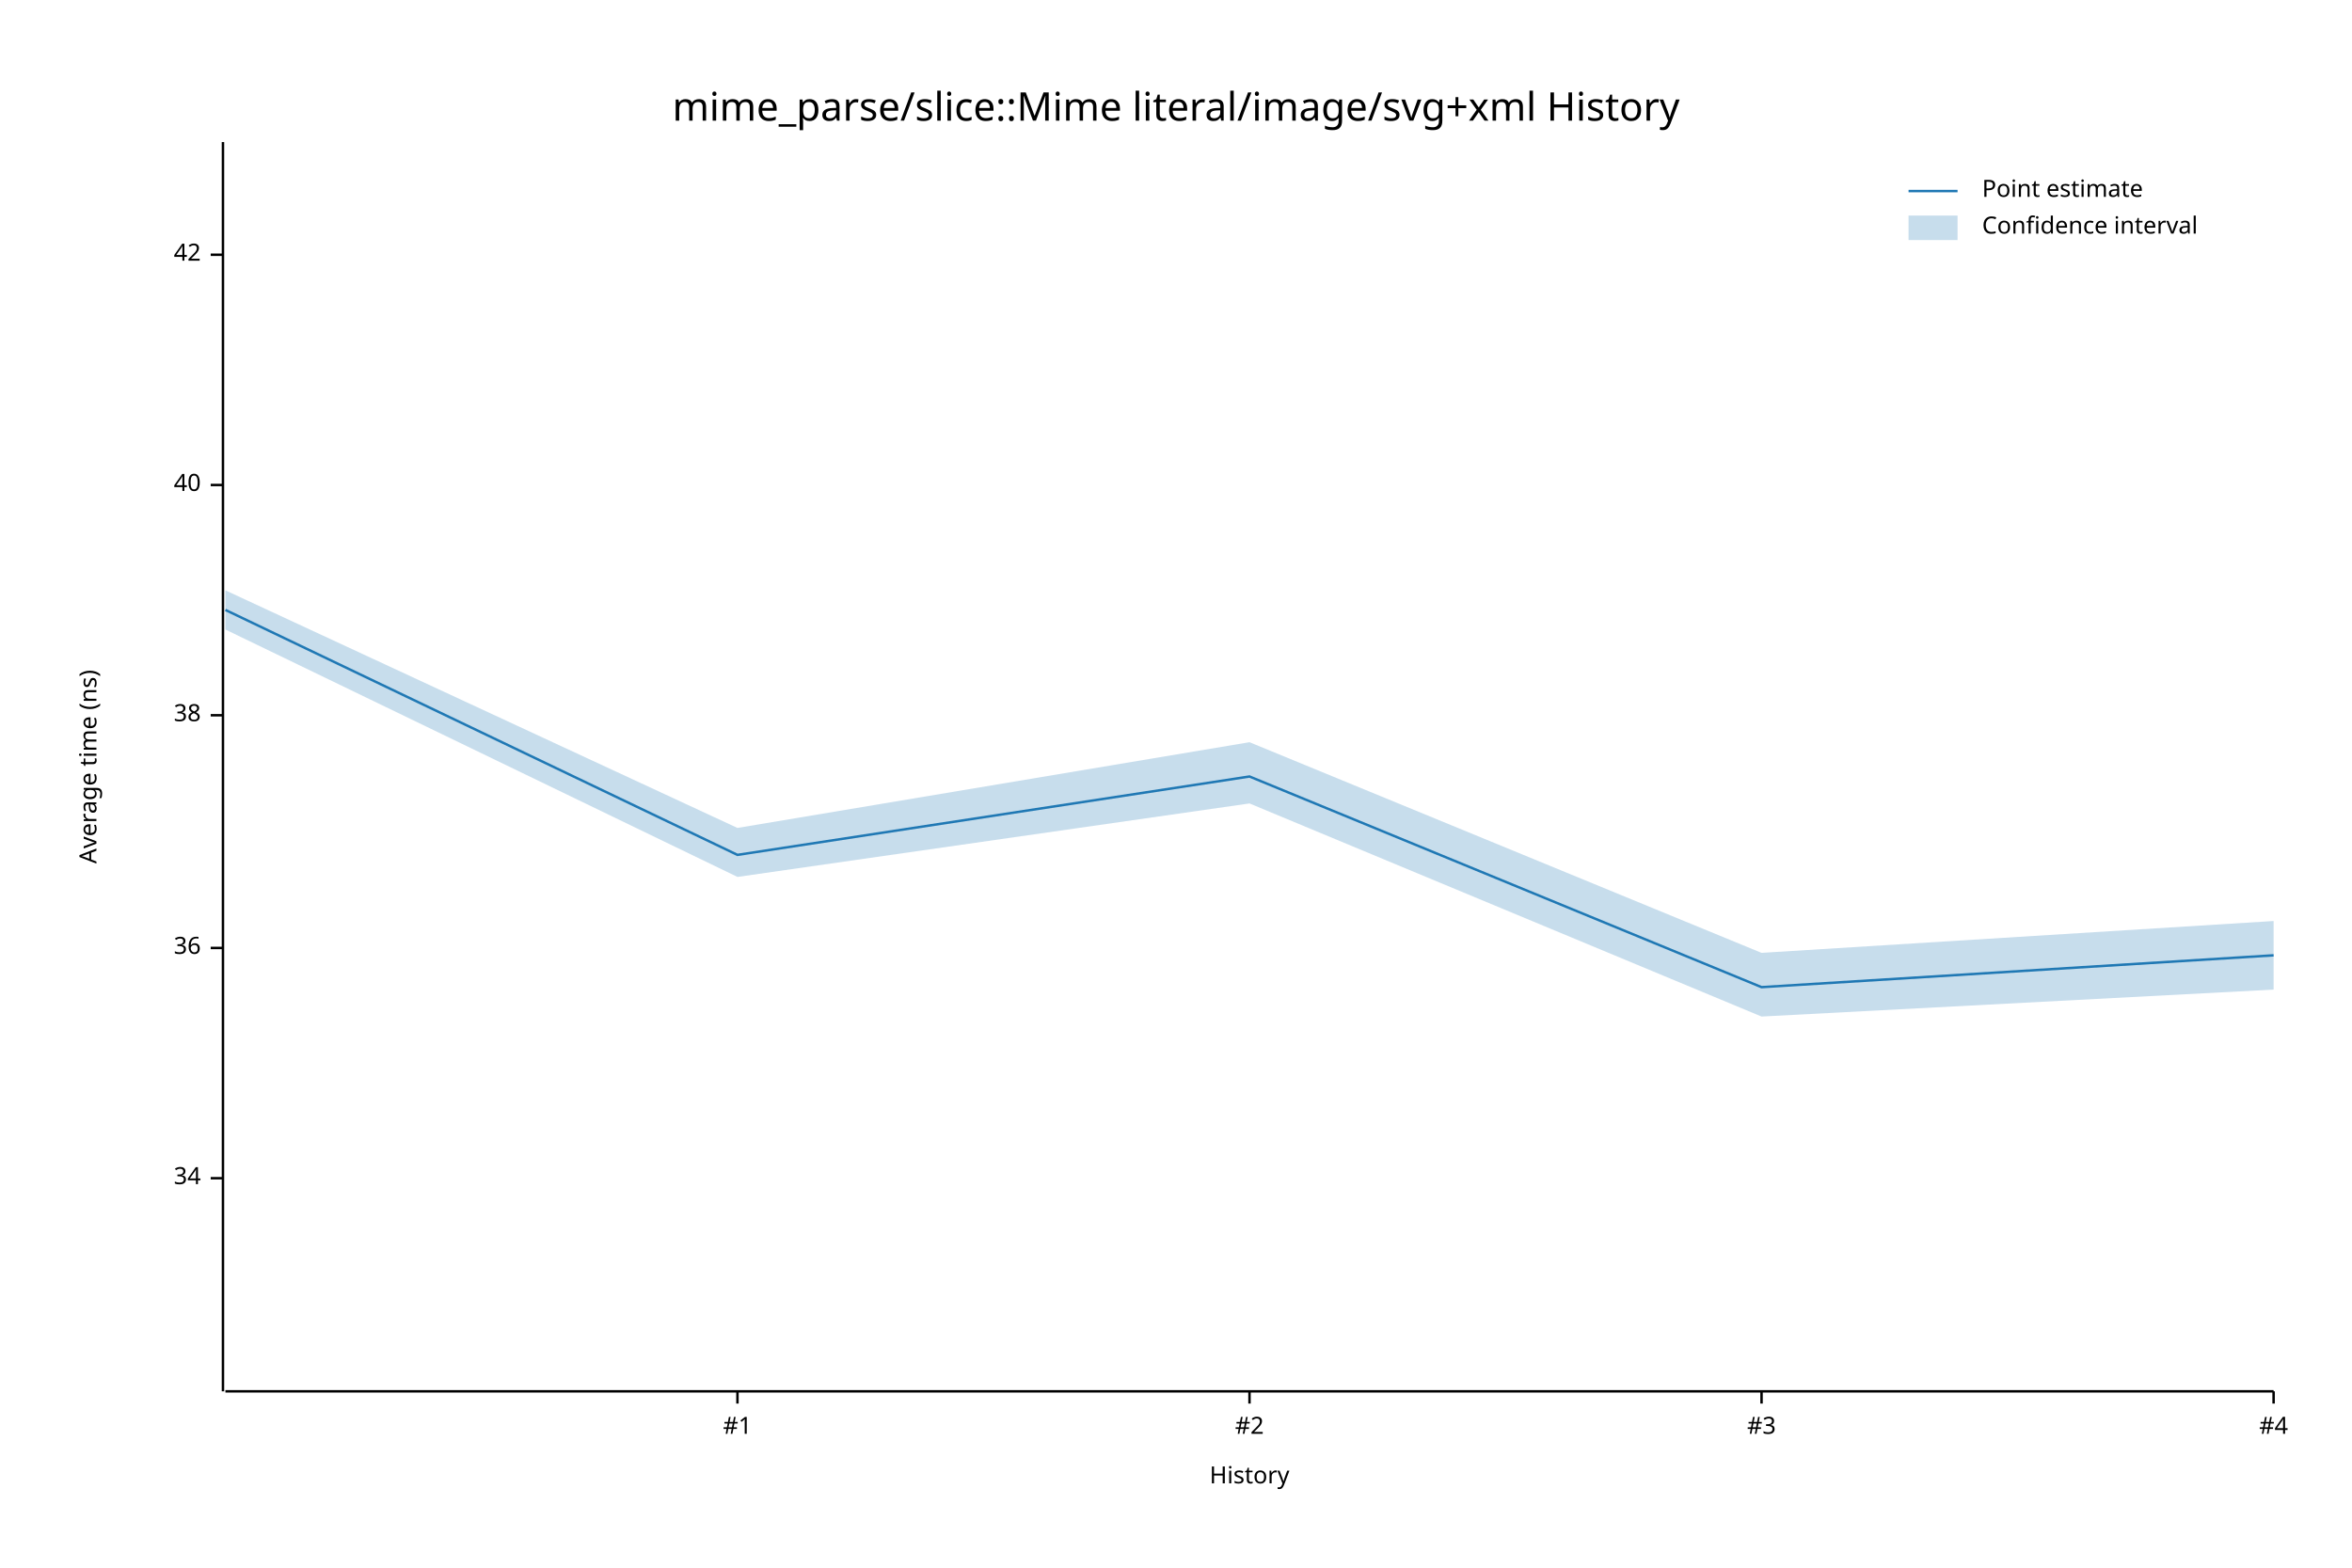
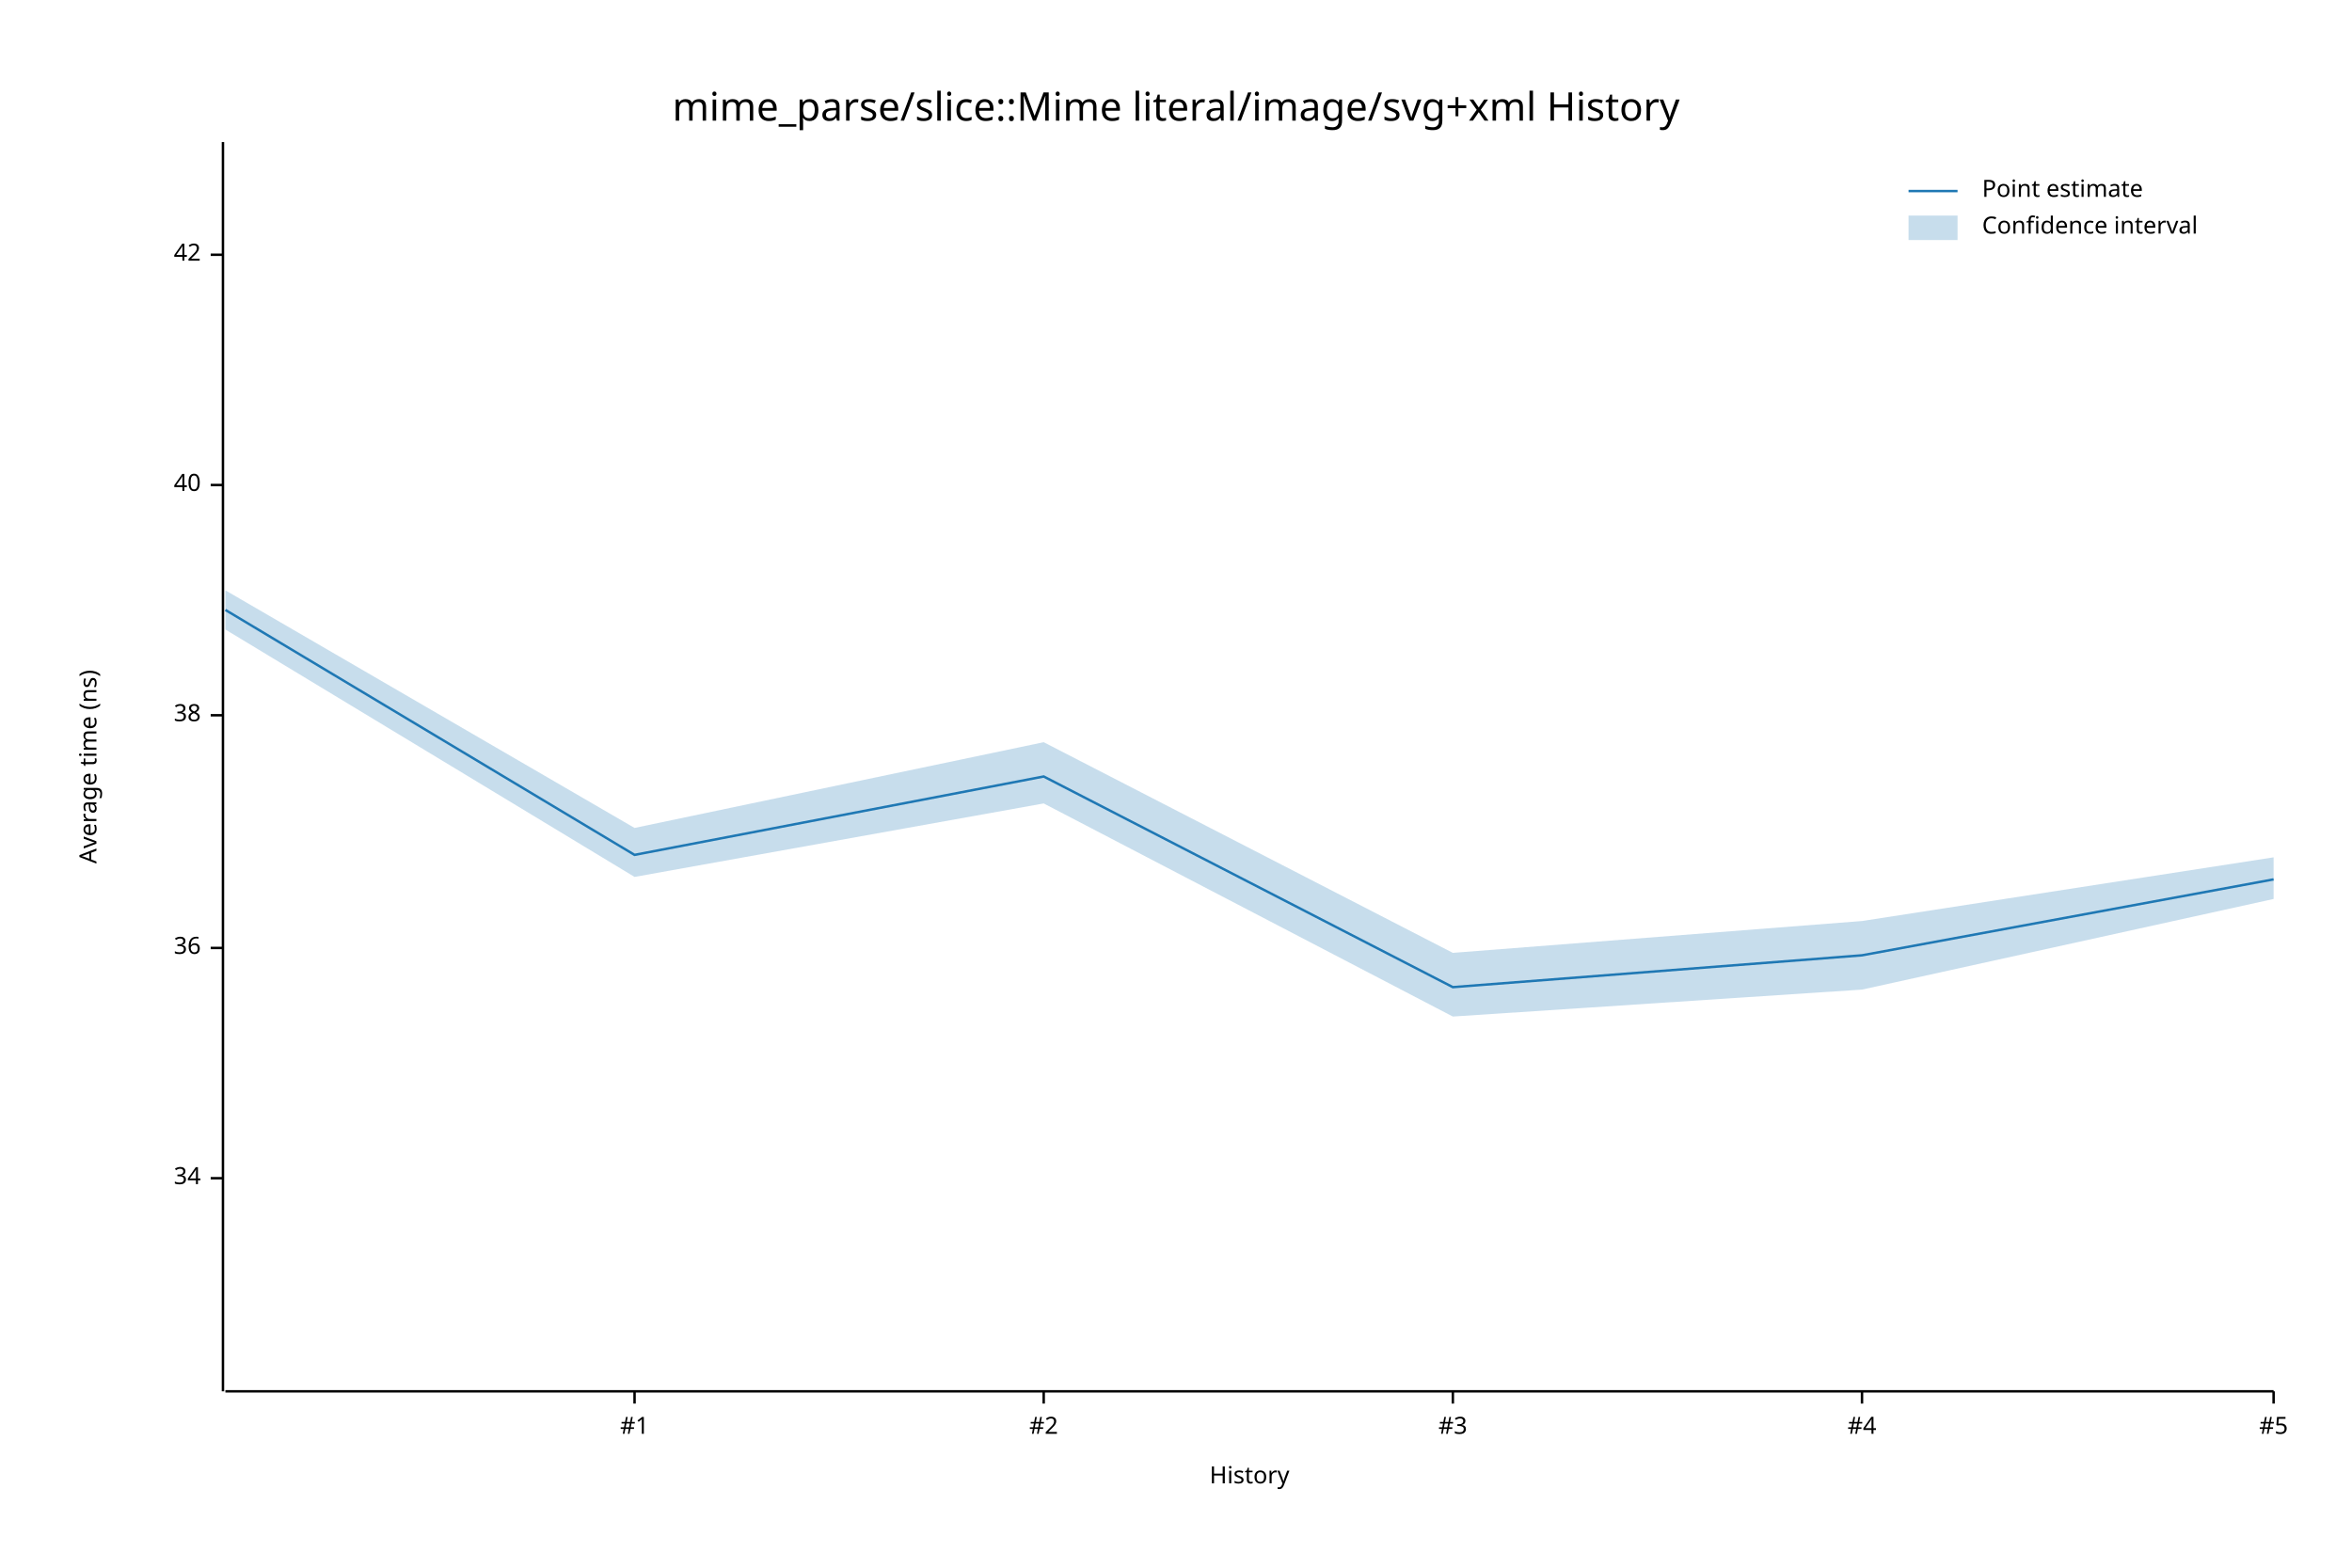
<svg xmlns="http://www.w3.org/2000/svg" width="960" height="640" viewBox="0 0 960 640">
  <text x="480" y="37" dy="0.76em" text-anchor="middle" font-family="sans-serif" font-size="16.129" opacity="1" fill="#000000">
mime_parse/slice::Mime literal/image/svg+xml History
</text>
  <text x="32" y="313" dy="0.76em" text-anchor="middle" font-family="sans-serif" font-size="9.677" opacity="1" fill="#000000" transform="rotate(270, 32, 313)">
Average time (ns)
</text>
  <text x="510" y="608" dy="-0.5ex" text-anchor="middle" font-family="sans-serif" font-size="9.677" opacity="1" fill="#000000">
History
</text>
  <polyline fill="none" opacity="1" stroke="#000000" stroke-width="1" points="91,58 91,568 " />
  <text x="82" y="481" dy="0.5ex" text-anchor="end" font-family="sans-serif" font-size="9.677" opacity="1" fill="#000000">
34
</text>
  <polyline fill="none" opacity="1" stroke="#000000" stroke-width="1" points="86,481 91,481 " />
  <text x="82" y="387" dy="0.5ex" text-anchor="end" font-family="sans-serif" font-size="9.677" opacity="1" fill="#000000">
36
</text>
  <polyline fill="none" opacity="1" stroke="#000000" stroke-width="1" points="86,387 91,387 " />
  <text x="82" y="292" dy="0.5ex" text-anchor="end" font-family="sans-serif" font-size="9.677" opacity="1" fill="#000000">
38
</text>
  <polyline fill="none" opacity="1" stroke="#000000" stroke-width="1" points="86,292 91,292 " />
  <text x="82" y="198" dy="0.5ex" text-anchor="end" font-family="sans-serif" font-size="9.677" opacity="1" fill="#000000">
40
</text>
  <polyline fill="none" opacity="1" stroke="#000000" stroke-width="1" points="86,198 91,198 " />
  <text x="82" y="104" dy="0.5ex" text-anchor="end" font-family="sans-serif" font-size="9.677" opacity="1" fill="#000000">
42
</text>
  <polyline fill="none" opacity="1" stroke="#000000" stroke-width="1" points="86,104 91,104 " />
  <polyline fill="none" opacity="1" stroke="#000000" stroke-width="1" points="92,568 928,568 " />
-   <text x="301" y="578" dy="0.76em" text-anchor="middle" font-family="sans-serif" font-size="9.677" opacity="1" fill="#000000">
+   <text x="259" y="578" dy="0.76em" text-anchor="middle" font-family="sans-serif" font-size="9.677" opacity="1" fill="#000000">
#1
</text>
-   <polyline fill="none" opacity="1" stroke="#000000" stroke-width="1" points="301,568 301,573 " />
-   <text x="510" y="578" dy="0.76em" text-anchor="middle" font-family="sans-serif" font-size="9.677" opacity="1" fill="#000000">
+   <polyline fill="none" opacity="1" stroke="#000000" stroke-width="1" points="259,568 259,573 " />
+   <text x="426" y="578" dy="0.76em" text-anchor="middle" font-family="sans-serif" font-size="9.677" opacity="1" fill="#000000">
#2
</text>
-   <polyline fill="none" opacity="1" stroke="#000000" stroke-width="1" points="510,568 510,573 " />
-   <text x="719" y="578" dy="0.76em" text-anchor="middle" font-family="sans-serif" font-size="9.677" opacity="1" fill="#000000">
+   <polyline fill="none" opacity="1" stroke="#000000" stroke-width="1" points="426,568 426,573 " />
+   <text x="593" y="578" dy="0.76em" text-anchor="middle" font-family="sans-serif" font-size="9.677" opacity="1" fill="#000000">
#3
</text>
-   <polyline fill="none" opacity="1" stroke="#000000" stroke-width="1" points="719,568 719,573 " />
-   <text x="928" y="578" dy="0.76em" text-anchor="middle" font-family="sans-serif" font-size="9.677" opacity="1" fill="#000000">
+   <polyline fill="none" opacity="1" stroke="#000000" stroke-width="1" points="593,568 593,573 " />
+   <text x="760" y="578" dy="0.76em" text-anchor="middle" font-family="sans-serif" font-size="9.677" opacity="1" fill="#000000">
#4
</text>
+   <polyline fill="none" opacity="1" stroke="#000000" stroke-width="1" points="760,568 760,573 " />
+   <text x="928" y="578" dy="0.76em" text-anchor="middle" font-family="sans-serif" font-size="9.677" opacity="1" fill="#000000">
+ #5
+ </text>
  <polyline fill="none" opacity="1" stroke="#000000" stroke-width="1" points="928,568 928,573 " />
-   <polyline fill="none" opacity="1" stroke="#1F78B4" stroke-width="1" points="92,249 301,349 510,317 719,403 928,390 " />
-   <polygon opacity="0.25" fill="#1F78B4" points="92,241 301,338 510,303 719,389 928,376 928,404 719,415 510,328 301,358 92,257 " />
+   <polyline fill="none" opacity="1" stroke="#1F78B4" stroke-width="1" points="92,249 259,349 426,317 593,403 760,390 928,359 " />
+   <polygon opacity="0.25" fill="#1F78B4" points="92,241 259,338 426,303 593,389 760,376 928,350 928,367 760,404 593,415 426,328 259,358 92,257 " />
  <text x="809" y="73" dy="0.76em" text-anchor="start" font-family="sans-serif" font-size="9.677" opacity="1" fill="#000000">
Point estimate
</text>
  <text x="809" y="88" dy="0.76em" text-anchor="start" font-family="sans-serif" font-size="9.677" opacity="1" fill="#000000">
Confidence interval
</text>
  <polyline fill="none" opacity="1" stroke="#1F78B4" stroke-width="1" points="779,78 799,78 " />
  <rect x="779" y="88" width="20" height="10" opacity="0.25" fill="#1F78B4" stroke="none" />
</svg>
